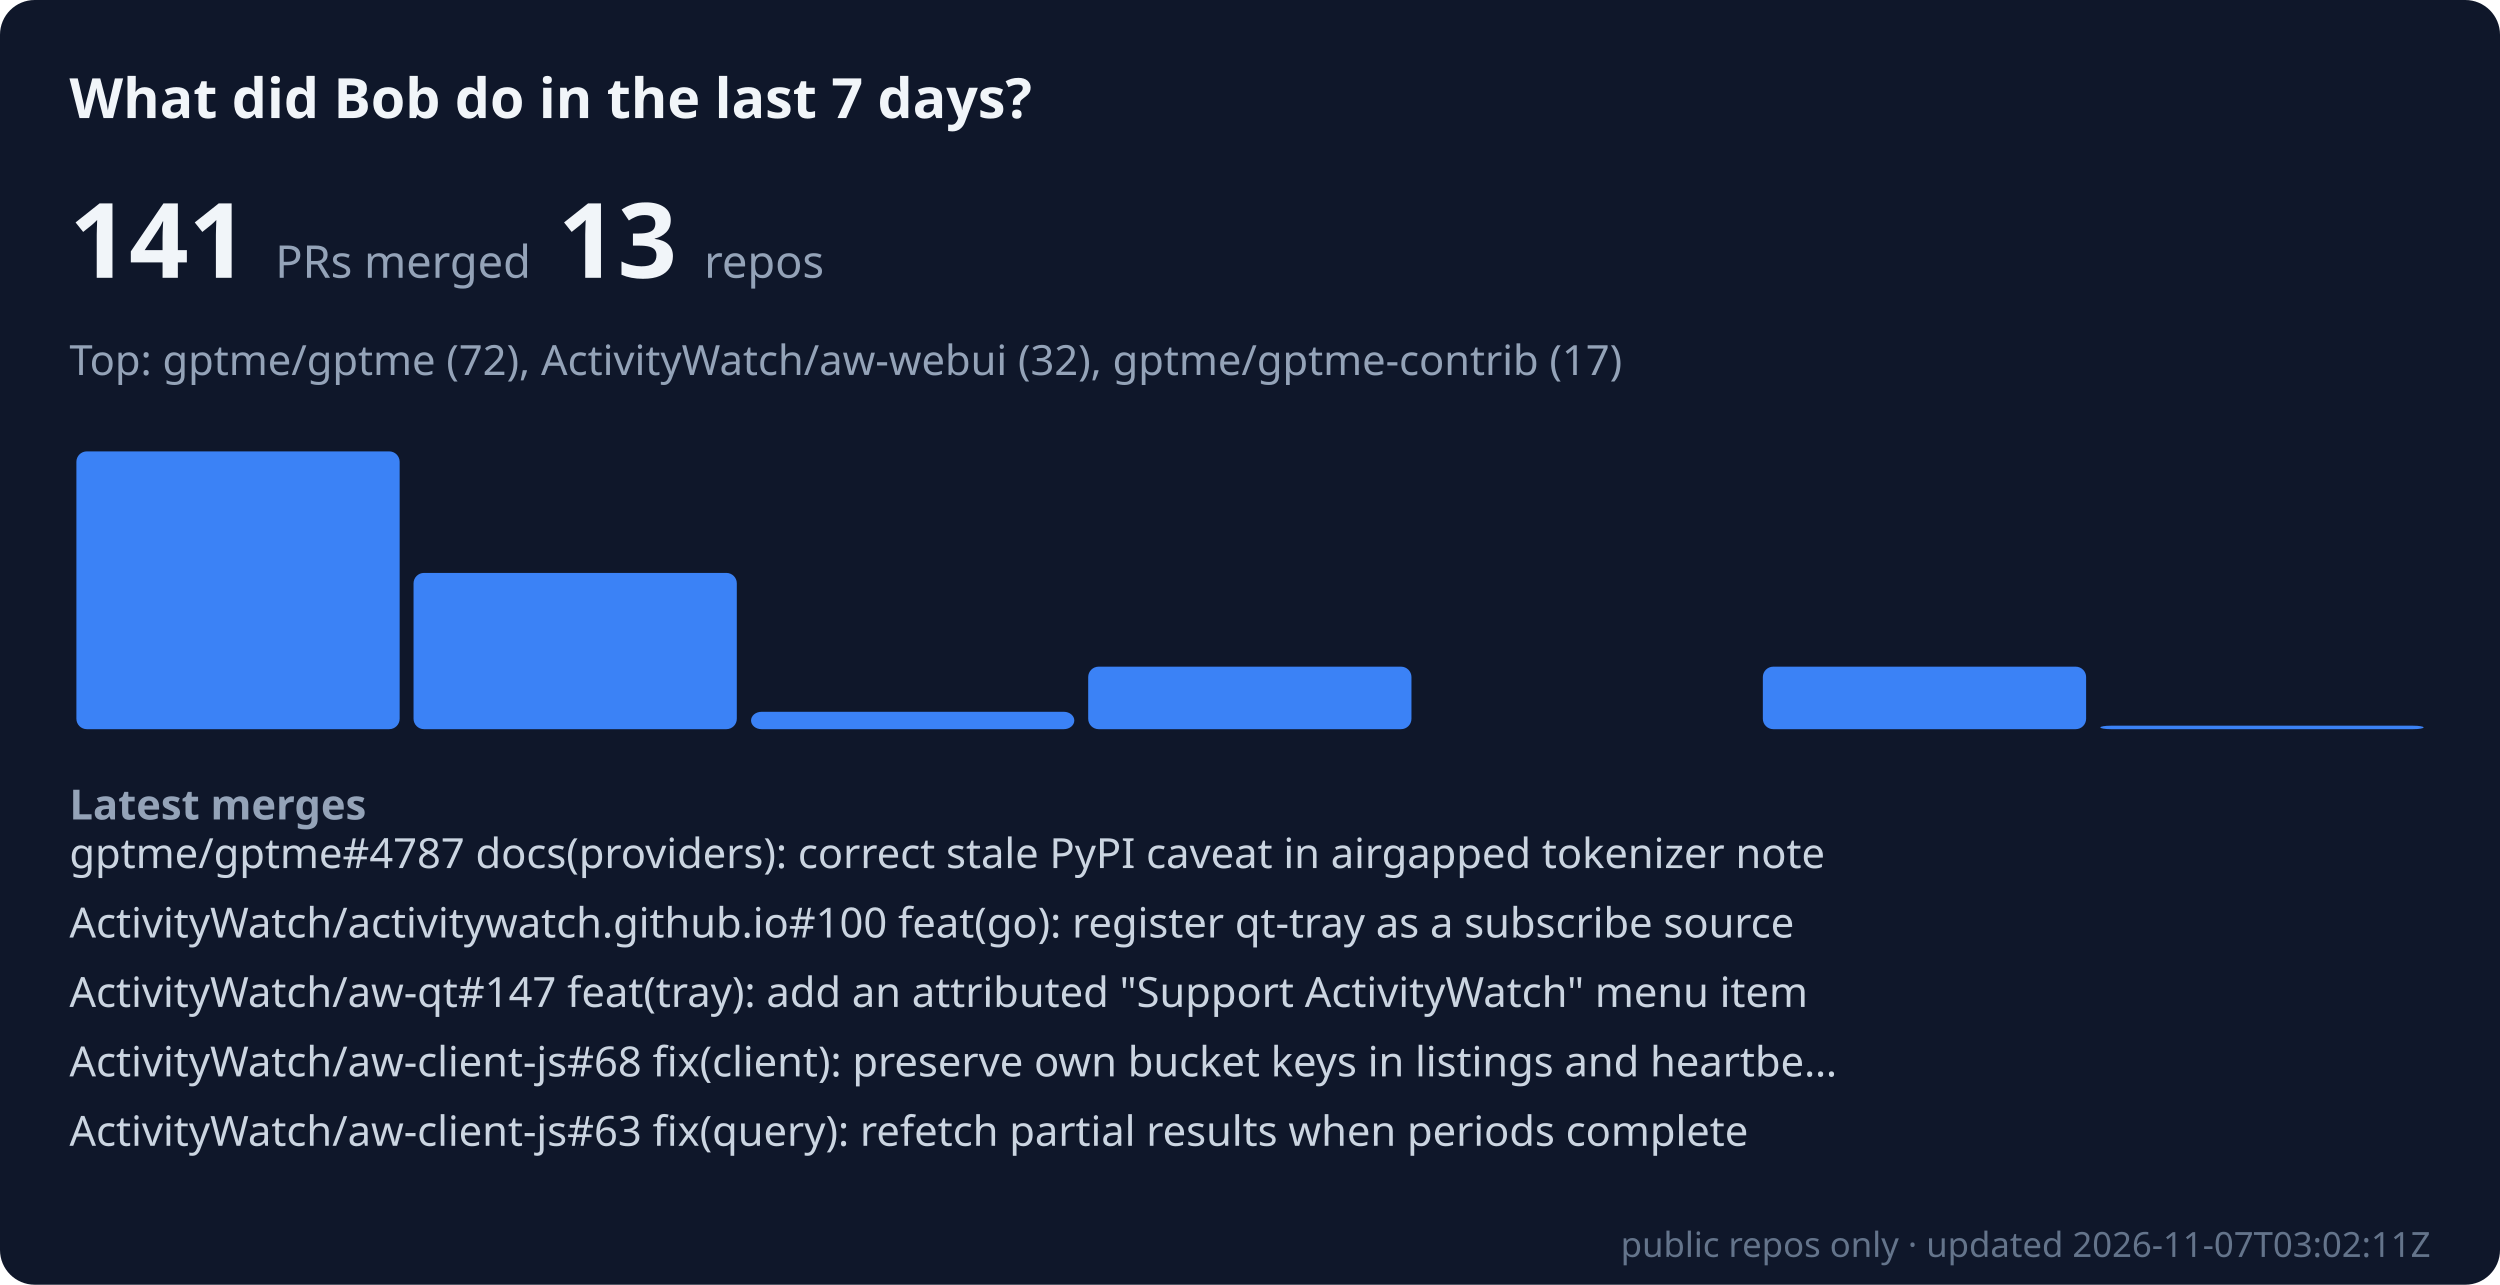
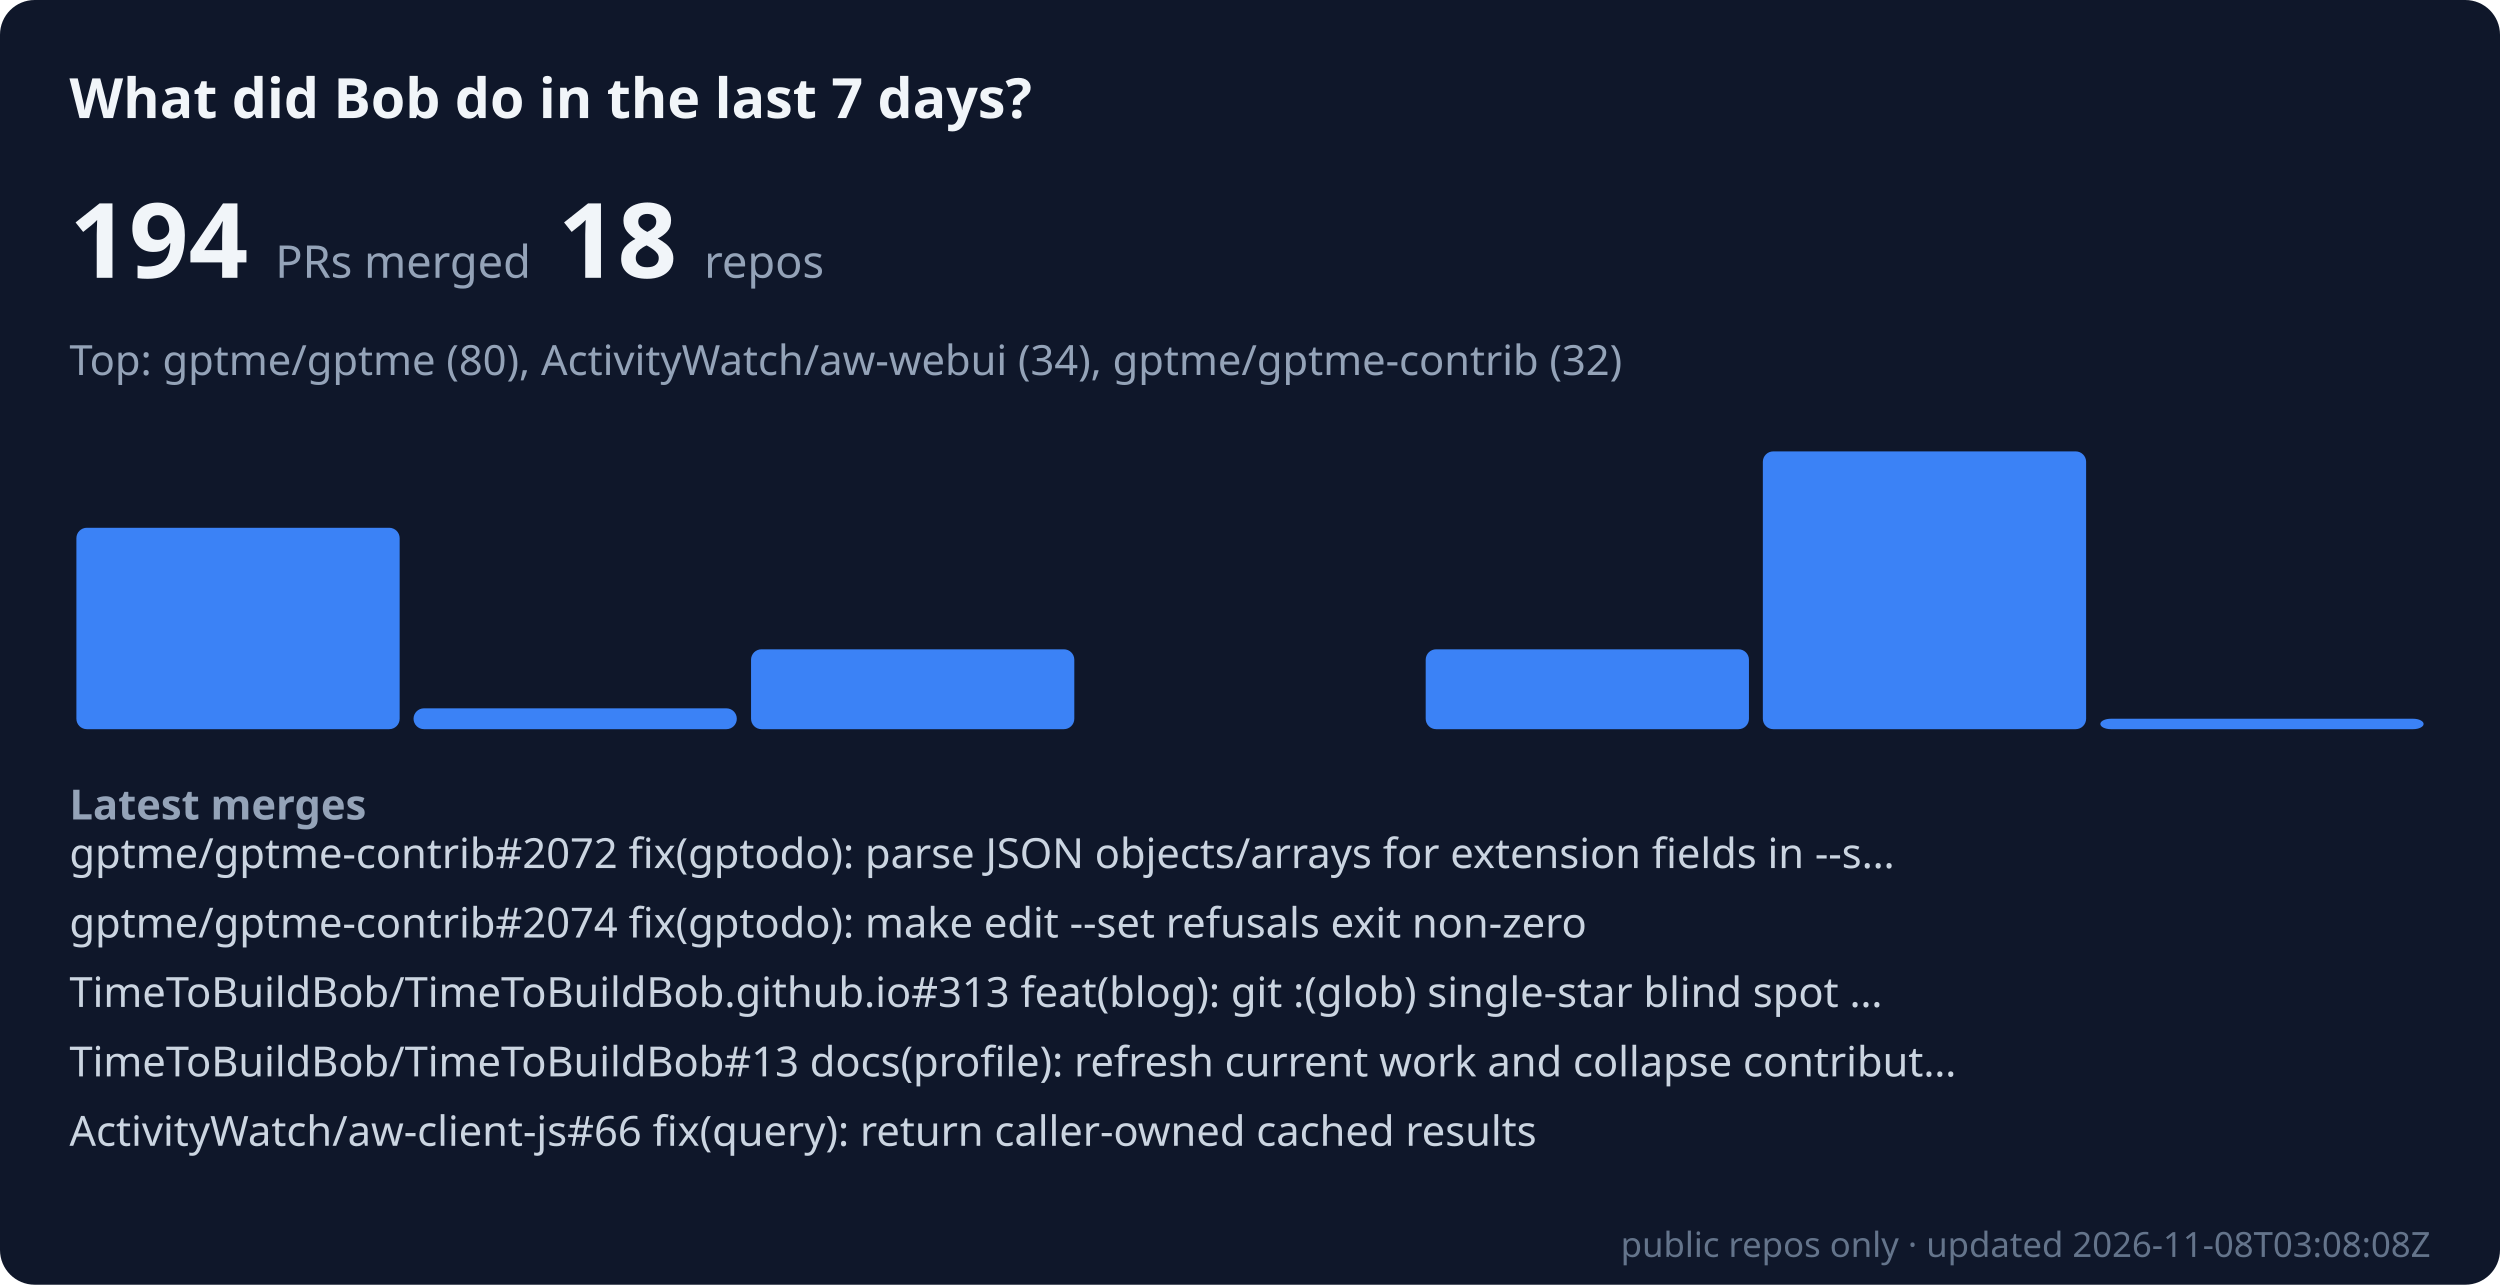
- <svg xmlns="http://www.w3.org/2000/svg" viewBox="0 0 720 370" width="100%" role="img" aria-label="Bob merged 141 public PRs across 13 repos in the last 7 days" font-family="system-ui, sans-serif">
+ <svg xmlns="http://www.w3.org/2000/svg" viewBox="0 0 720 370" width="100%" role="img" aria-label="Bob merged 194 public PRs across 18 repos in the last 7 days" font-family="system-ui, sans-serif">
  <rect width="720" height="370" rx="10" fill="#0f172a" />
  <text x="20" y="34" font-size="16" font-weight="600" fill="#f1f5f9">What did Bob do in the last 7 days?</text>
-   <text x="20" y="80" font-size="30" font-weight="700" fill="#f1f5f9">141 <tspan font-size="13" font-weight="400" fill="#94a3b8">PRs merged</tspan>  13 <tspan font-size="13" font-weight="400" fill="#94a3b8">repos</tspan>
+   <text x="20" y="80" font-size="30" font-weight="700" fill="#f1f5f9">194 <tspan font-size="13" font-weight="400" fill="#94a3b8">PRs merged</tspan>  18 <tspan font-size="13" font-weight="400" fill="#94a3b8">repos</tspan>
  </text>
-   <text x="20" y="108" font-size="12" fill="#94a3b8">Top: gptme/gptme (72), ActivityWatch/aw-webui (32), gptme/gptme-contrib (17)</text>
-   <rect x="22.0" y="130" width="93.1" height="80" rx="3" fill="#3b82f6" />
-   <rect x="119.1" y="165" width="93.1" height="45" rx="3" fill="#3b82f6" />
-   <rect x="216.3" y="205" width="93.1" height="5" rx="3" fill="#3b82f6" />
-   <rect x="313.4" y="192" width="93.1" height="18" rx="3" fill="#3b82f6" />
-   <rect x="410.6" y="210" width="93.1" height="0" rx="3" fill="#3b82f6" />
-   <rect x="507.7" y="192" width="93.1" height="18" rx="3" fill="#3b82f6" />
-   <rect x="604.9" y="209" width="93.1" height="1" rx="3" fill="#3b82f6" />
+   <text x="20" y="108" font-size="12" fill="#94a3b8">Top: gptme/gptme (80), ActivityWatch/aw-webui (34), gptme/gptme-contrib (32)</text>
+   <rect x="22.0" y="152" width="93.1" height="58" rx="3" fill="#3b82f6" />
+   <rect x="119.1" y="204" width="93.1" height="6" rx="3" fill="#3b82f6" />
+   <rect x="216.3" y="187" width="93.1" height="23" rx="3" fill="#3b82f6" />
+   <rect x="313.4" y="210" width="93.1" height="0" rx="3" fill="#3b82f6" />
+   <rect x="410.6" y="187" width="93.1" height="23" rx="3" fill="#3b82f6" />
+   <rect x="507.7" y="130" width="93.1" height="80" rx="3" fill="#3b82f6" />
+   <rect x="604.9" y="207" width="93.1" height="3" rx="3" fill="#3b82f6" />
  <text x="20" y="236" font-size="12" font-weight="600" fill="#94a3b8">Latest merges</text>
-   <text x="20" y="250" font-size="12" fill="#cbd5e1">gptme/gptme#4787 docs(providers): correct stale PyPI caveat in airgapped tokenizer note</text>
-   <text x="20" y="270" font-size="12" fill="#cbd5e1">ActivityWatch/activitywatch.github.io#100 feat(go): register qt-tray as a subscribe source</text>
-   <text x="20" y="290" font-size="12" fill="#cbd5e1">ActivityWatch/aw-qt#147 feat(tray): add an attributed "Support ActivityWatch" menu item</text>
-   <text x="20" y="310" font-size="12" fill="#cbd5e1">ActivityWatch/aw-client-js#68 fix(client): preserve own bucket keys in listings and heartbe…</text>
-   <text x="20" y="330" font-size="12" fill="#cbd5e1">ActivityWatch/aw-client-js#63 fix(query): refetch partial results when periods complete</text>
-   <text x="700" y="362" font-size="10" text-anchor="end" fill="#64748b">public repos only · updated 2026-11-07T03:02:11Z</text>
+   <text x="20" y="250" font-size="12" fill="#cbd5e1">gptme/gptme-contrib#2072 fix(gptodo): parse JSON objects/arrays for extension fields in --s…</text>
+   <text x="20" y="270" font-size="12" fill="#cbd5e1">gptme/gptme-contrib#2074 fix(gptodo): make edit --set refusals exit non-zero</text>
+   <text x="20" y="290" font-size="12" fill="#cbd5e1">TimeToBuildBob/TimeToBuildBob.github.io#313 feat(blog): git :(glob) single-star blind spot …</text>
+   <text x="20" y="310" font-size="12" fill="#cbd5e1">TimeToBuildBob/TimeToBuildBob#13 docs(profile): refresh current work and collapse contribut…</text>
+   <text x="20" y="330" font-size="12" fill="#cbd5e1">ActivityWatch/aw-client-js#66 fix(query): return caller-owned cached results</text>
+   <text x="700" y="362" font-size="10" text-anchor="end" fill="#64748b">public repos only · updated 2026-11-08T03:08:08Z</text>
</svg>
